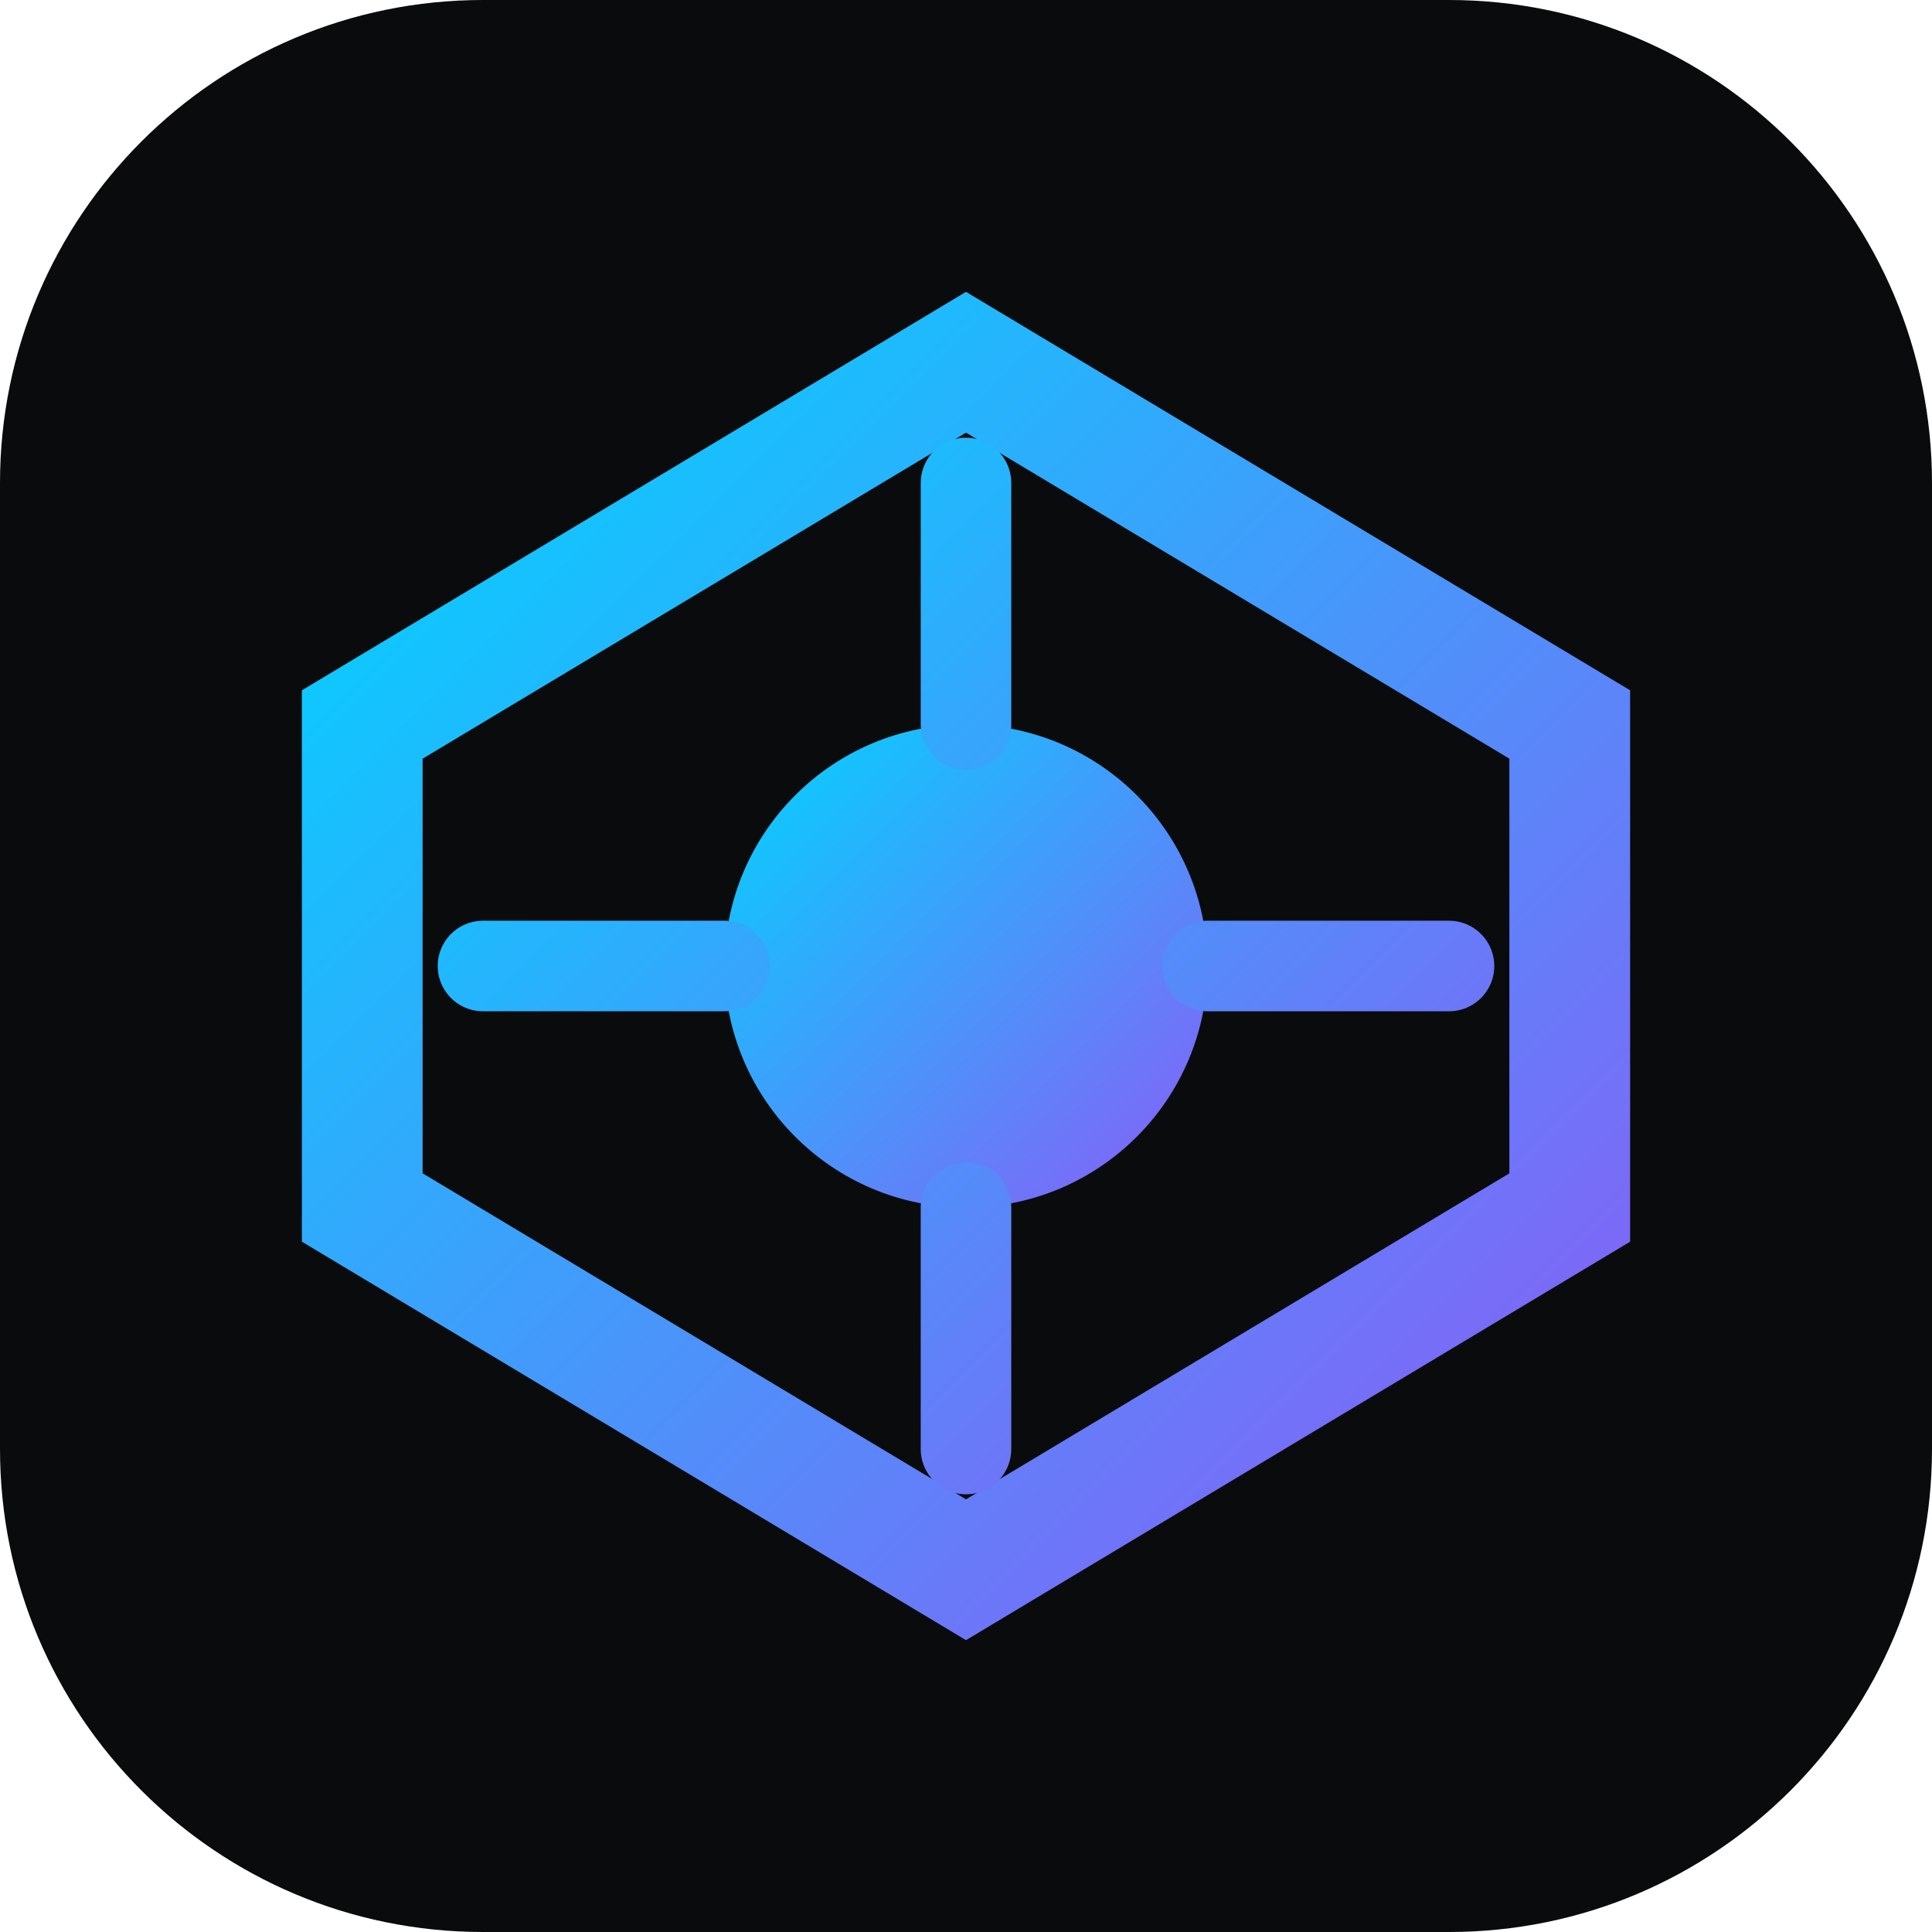
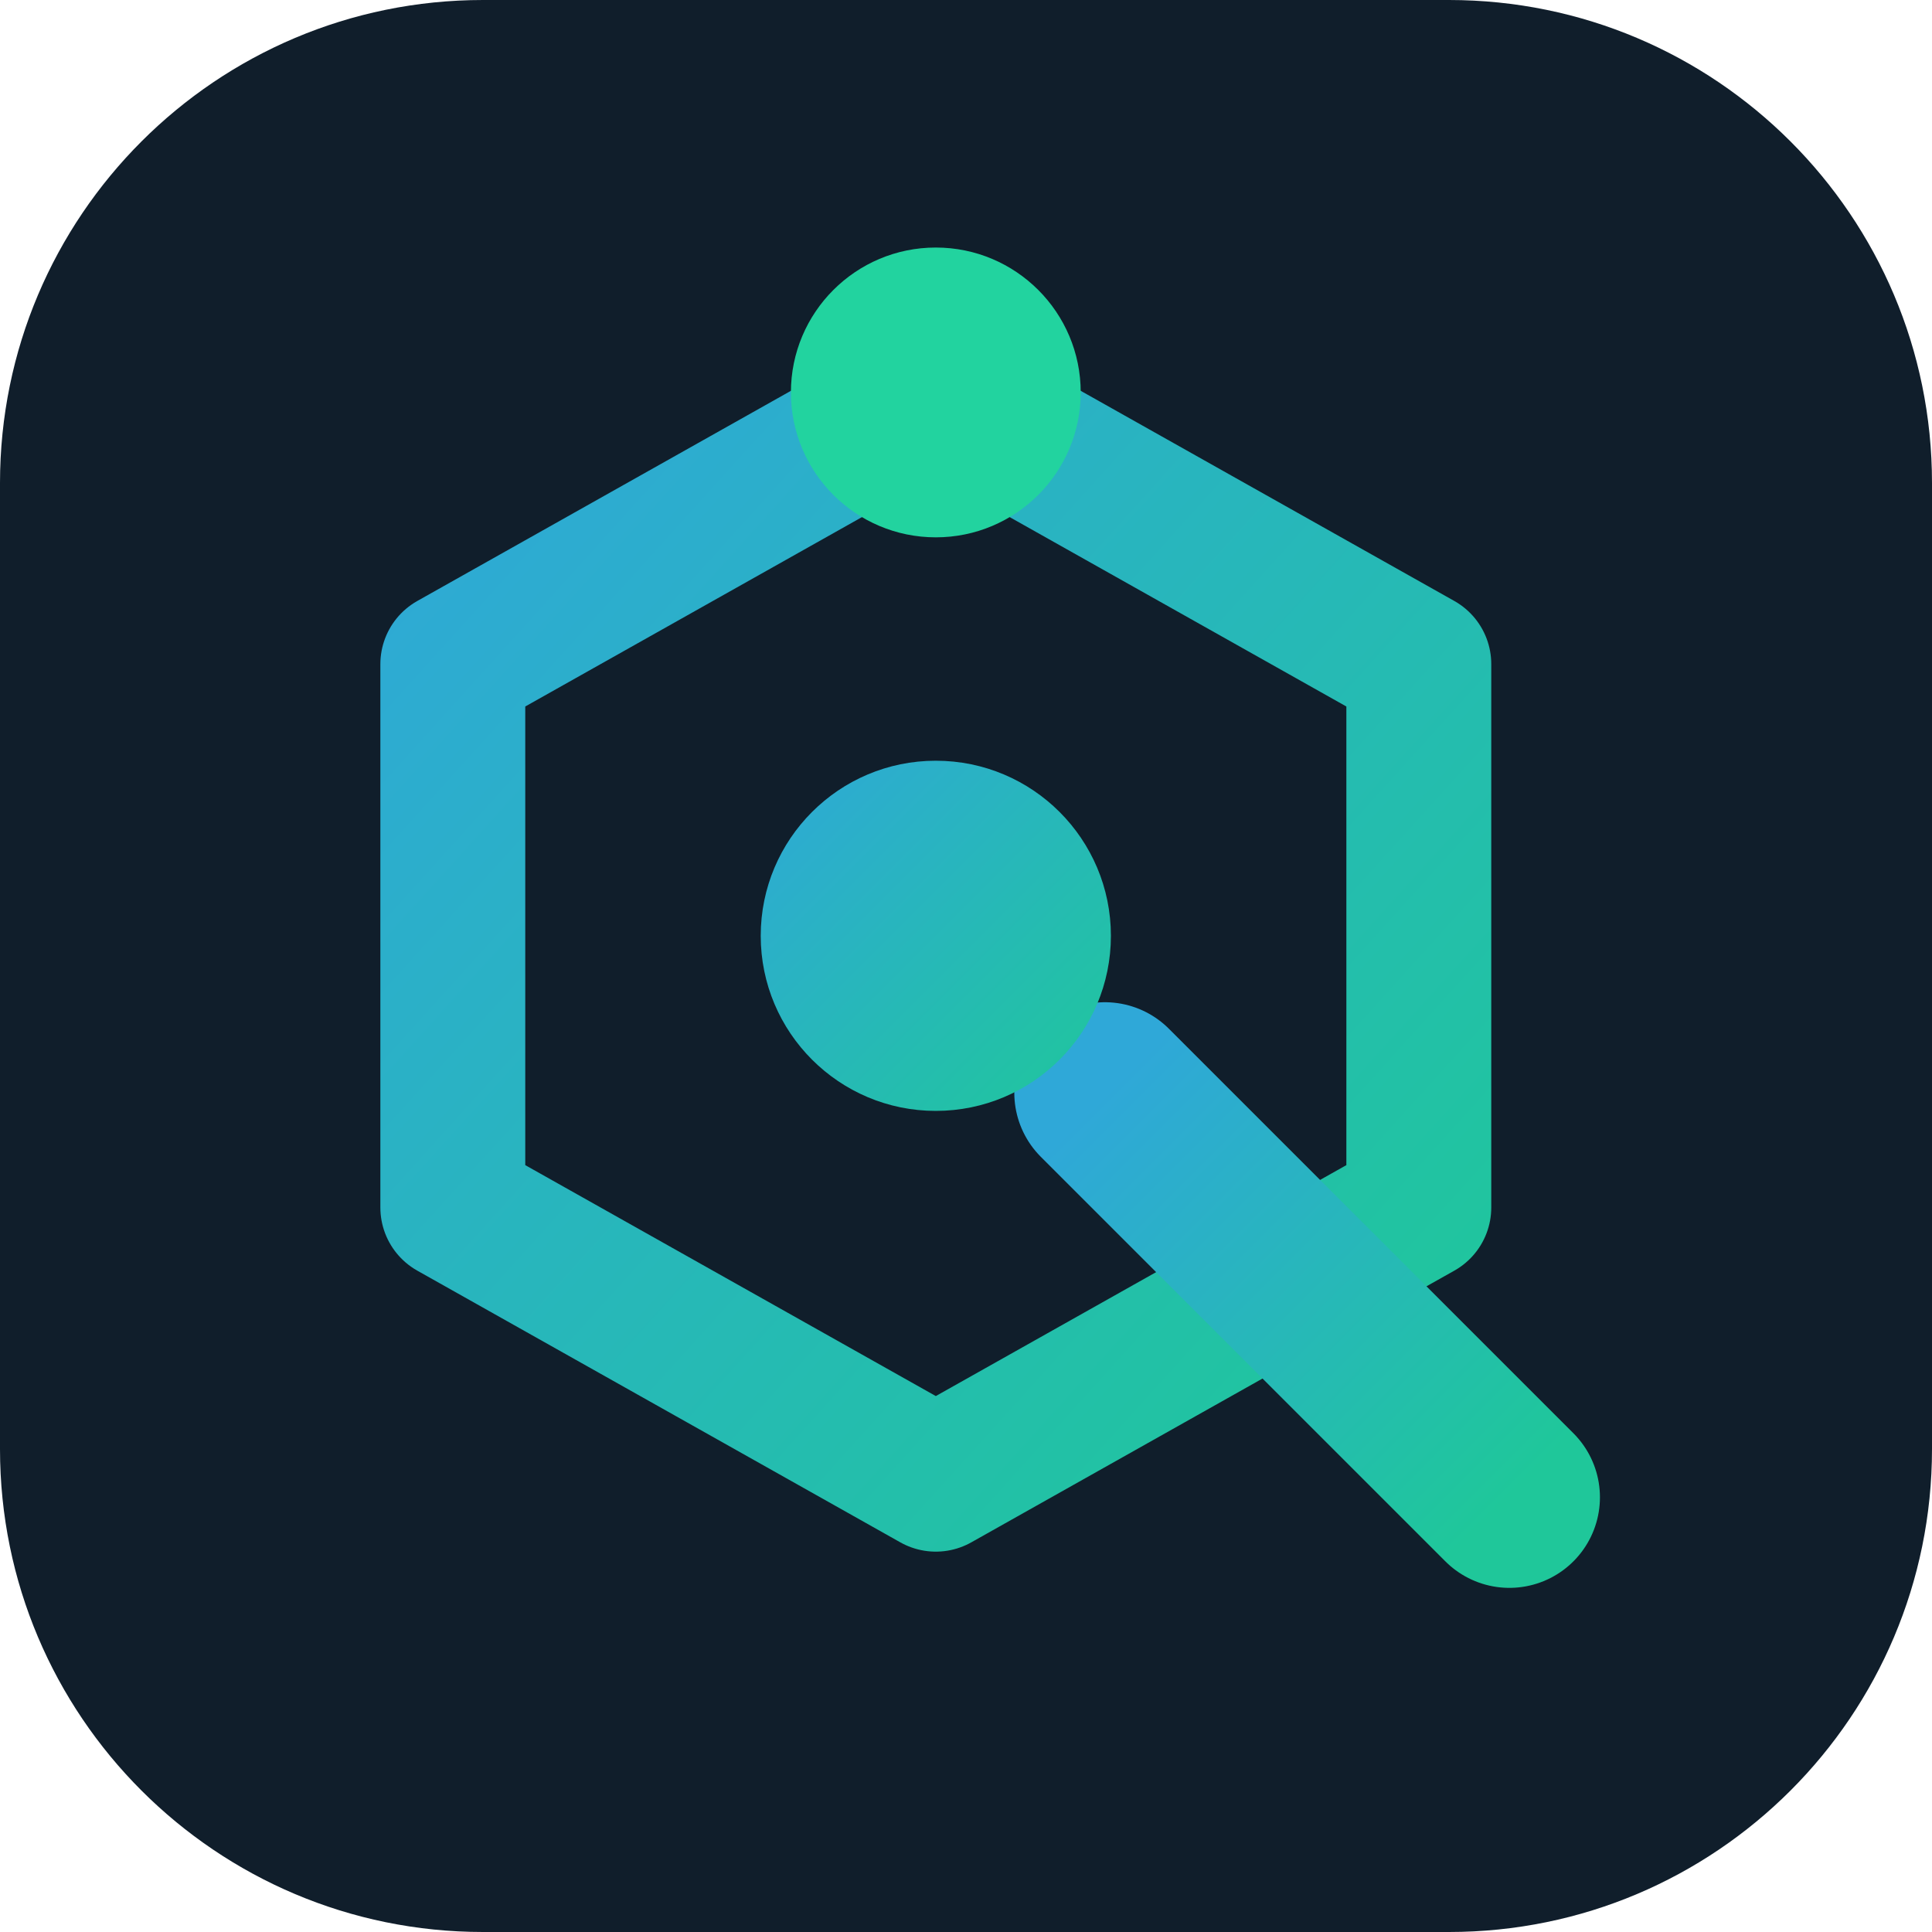
<svg xmlns="http://www.w3.org/2000/svg" width="32" height="32" viewBox="0 0 32 32" fill="none">
  <defs>
-     <linearGradient id="grad" x1="0%" y1="0%" x2="100%" y2="100%">
-       <stop offset="0%" style="stop-color:#00D4FF;stop-opacity:1" />
-       <stop offset="100%" style="stop-color:#8B5CF6;stop-opacity:1" />
+     <linearGradient id="qcMark" x1="0%" y1="0%" x2="100%" y2="100%">
+       <stop offset="0%" stop-color="#2FA8D8" />
+       <stop offset="100%" stop-color="#1FC79A" />
    </linearGradient>
  </defs>
-   <rect width="32" height="32" rx="8" fill="#0A0B0D" />
-   <path d="M16 6L26 12V20L16 26L6 20V12L16 6Z" stroke="url(#grad)" stroke-width="2" fill="none" />
-   <circle cx="16" cy="16" r="4" fill="url(#grad)" />
-   <path d="M16 8V12M16 20V24M8 16H12M20 16H24" stroke="url(#grad)" stroke-width="1.5" stroke-linecap="round" />
+   <rect width="32" height="32" rx="8" fill="#101E2B" />
+   <path d="M15.5 6.5L23.5 11V20L15.5 24.5L7.5 20V11L15.5 6.5Z" stroke="url(#qcMark)" stroke-width="2.4" stroke-linejoin="round" fill="none" />
+   <path d="M18.3 18.1L25 24.8" stroke="url(#qcMark)" stroke-width="3" stroke-linecap="round" />
+   <circle cx="15.5" cy="15.5" r="2.9" fill="url(#qcMark)" />
+   <circle cx="15.5" cy="6.5" r="2.4" fill="#22D39F" />
</svg>
